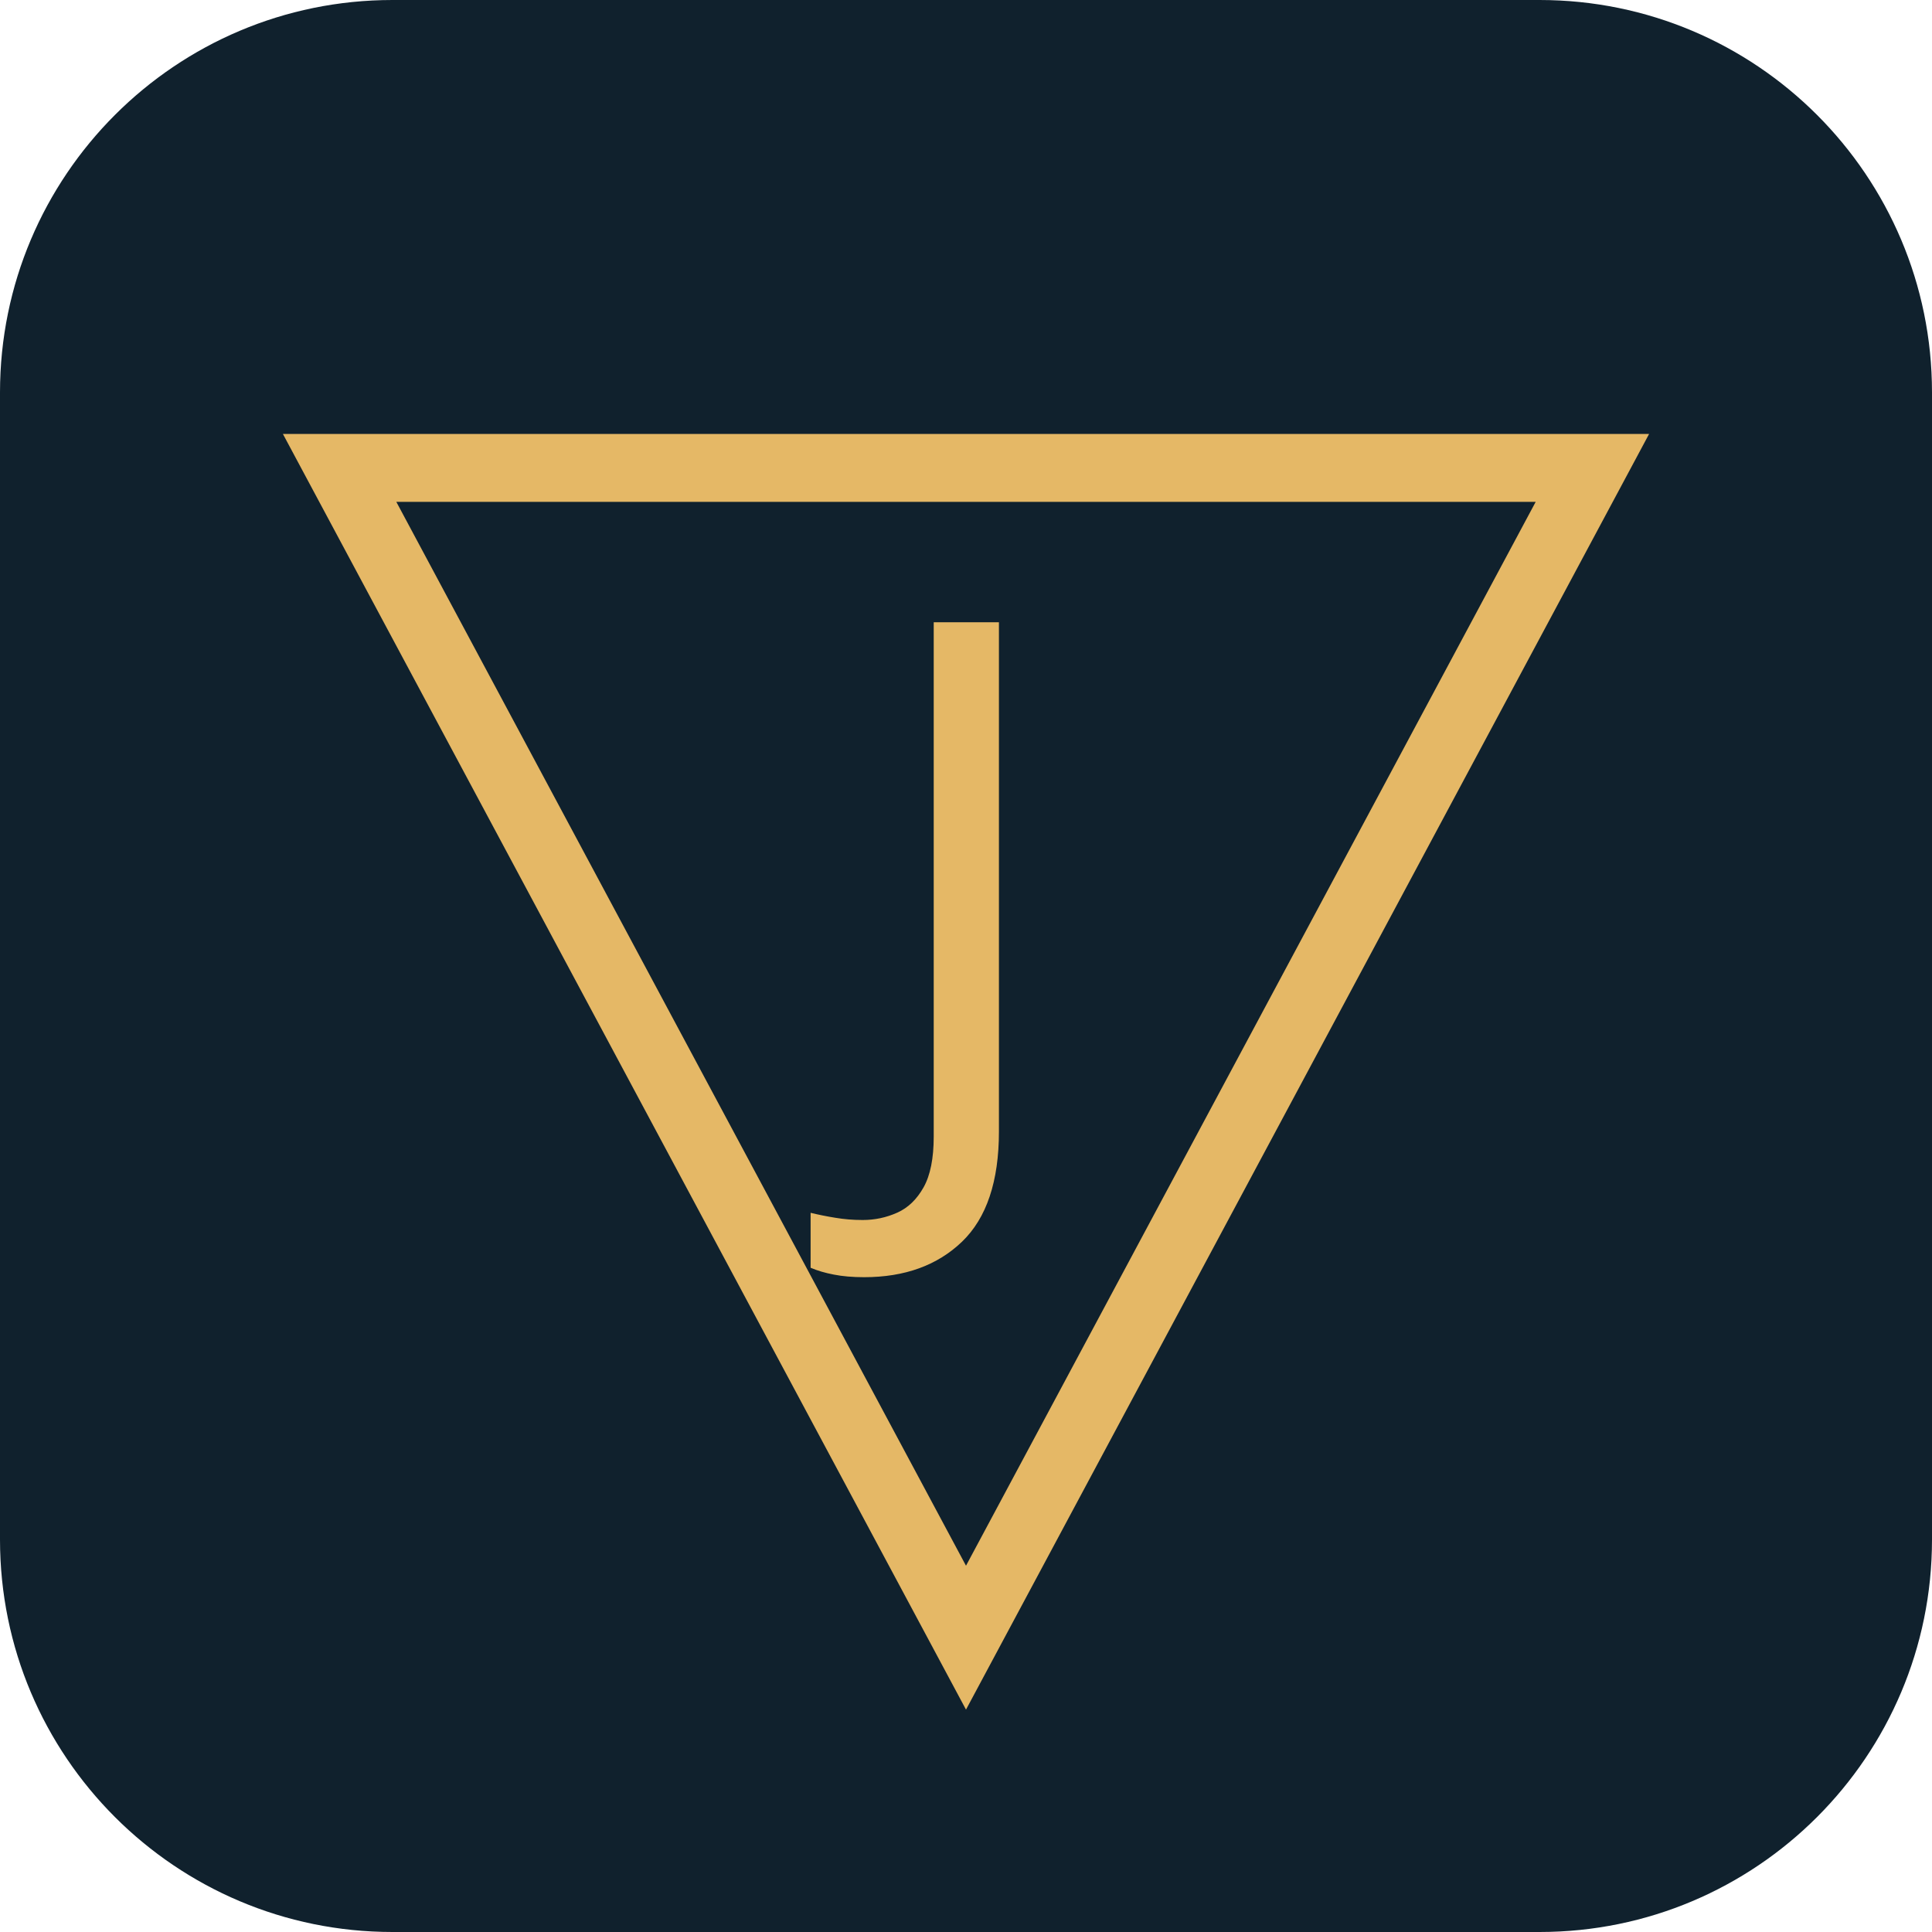
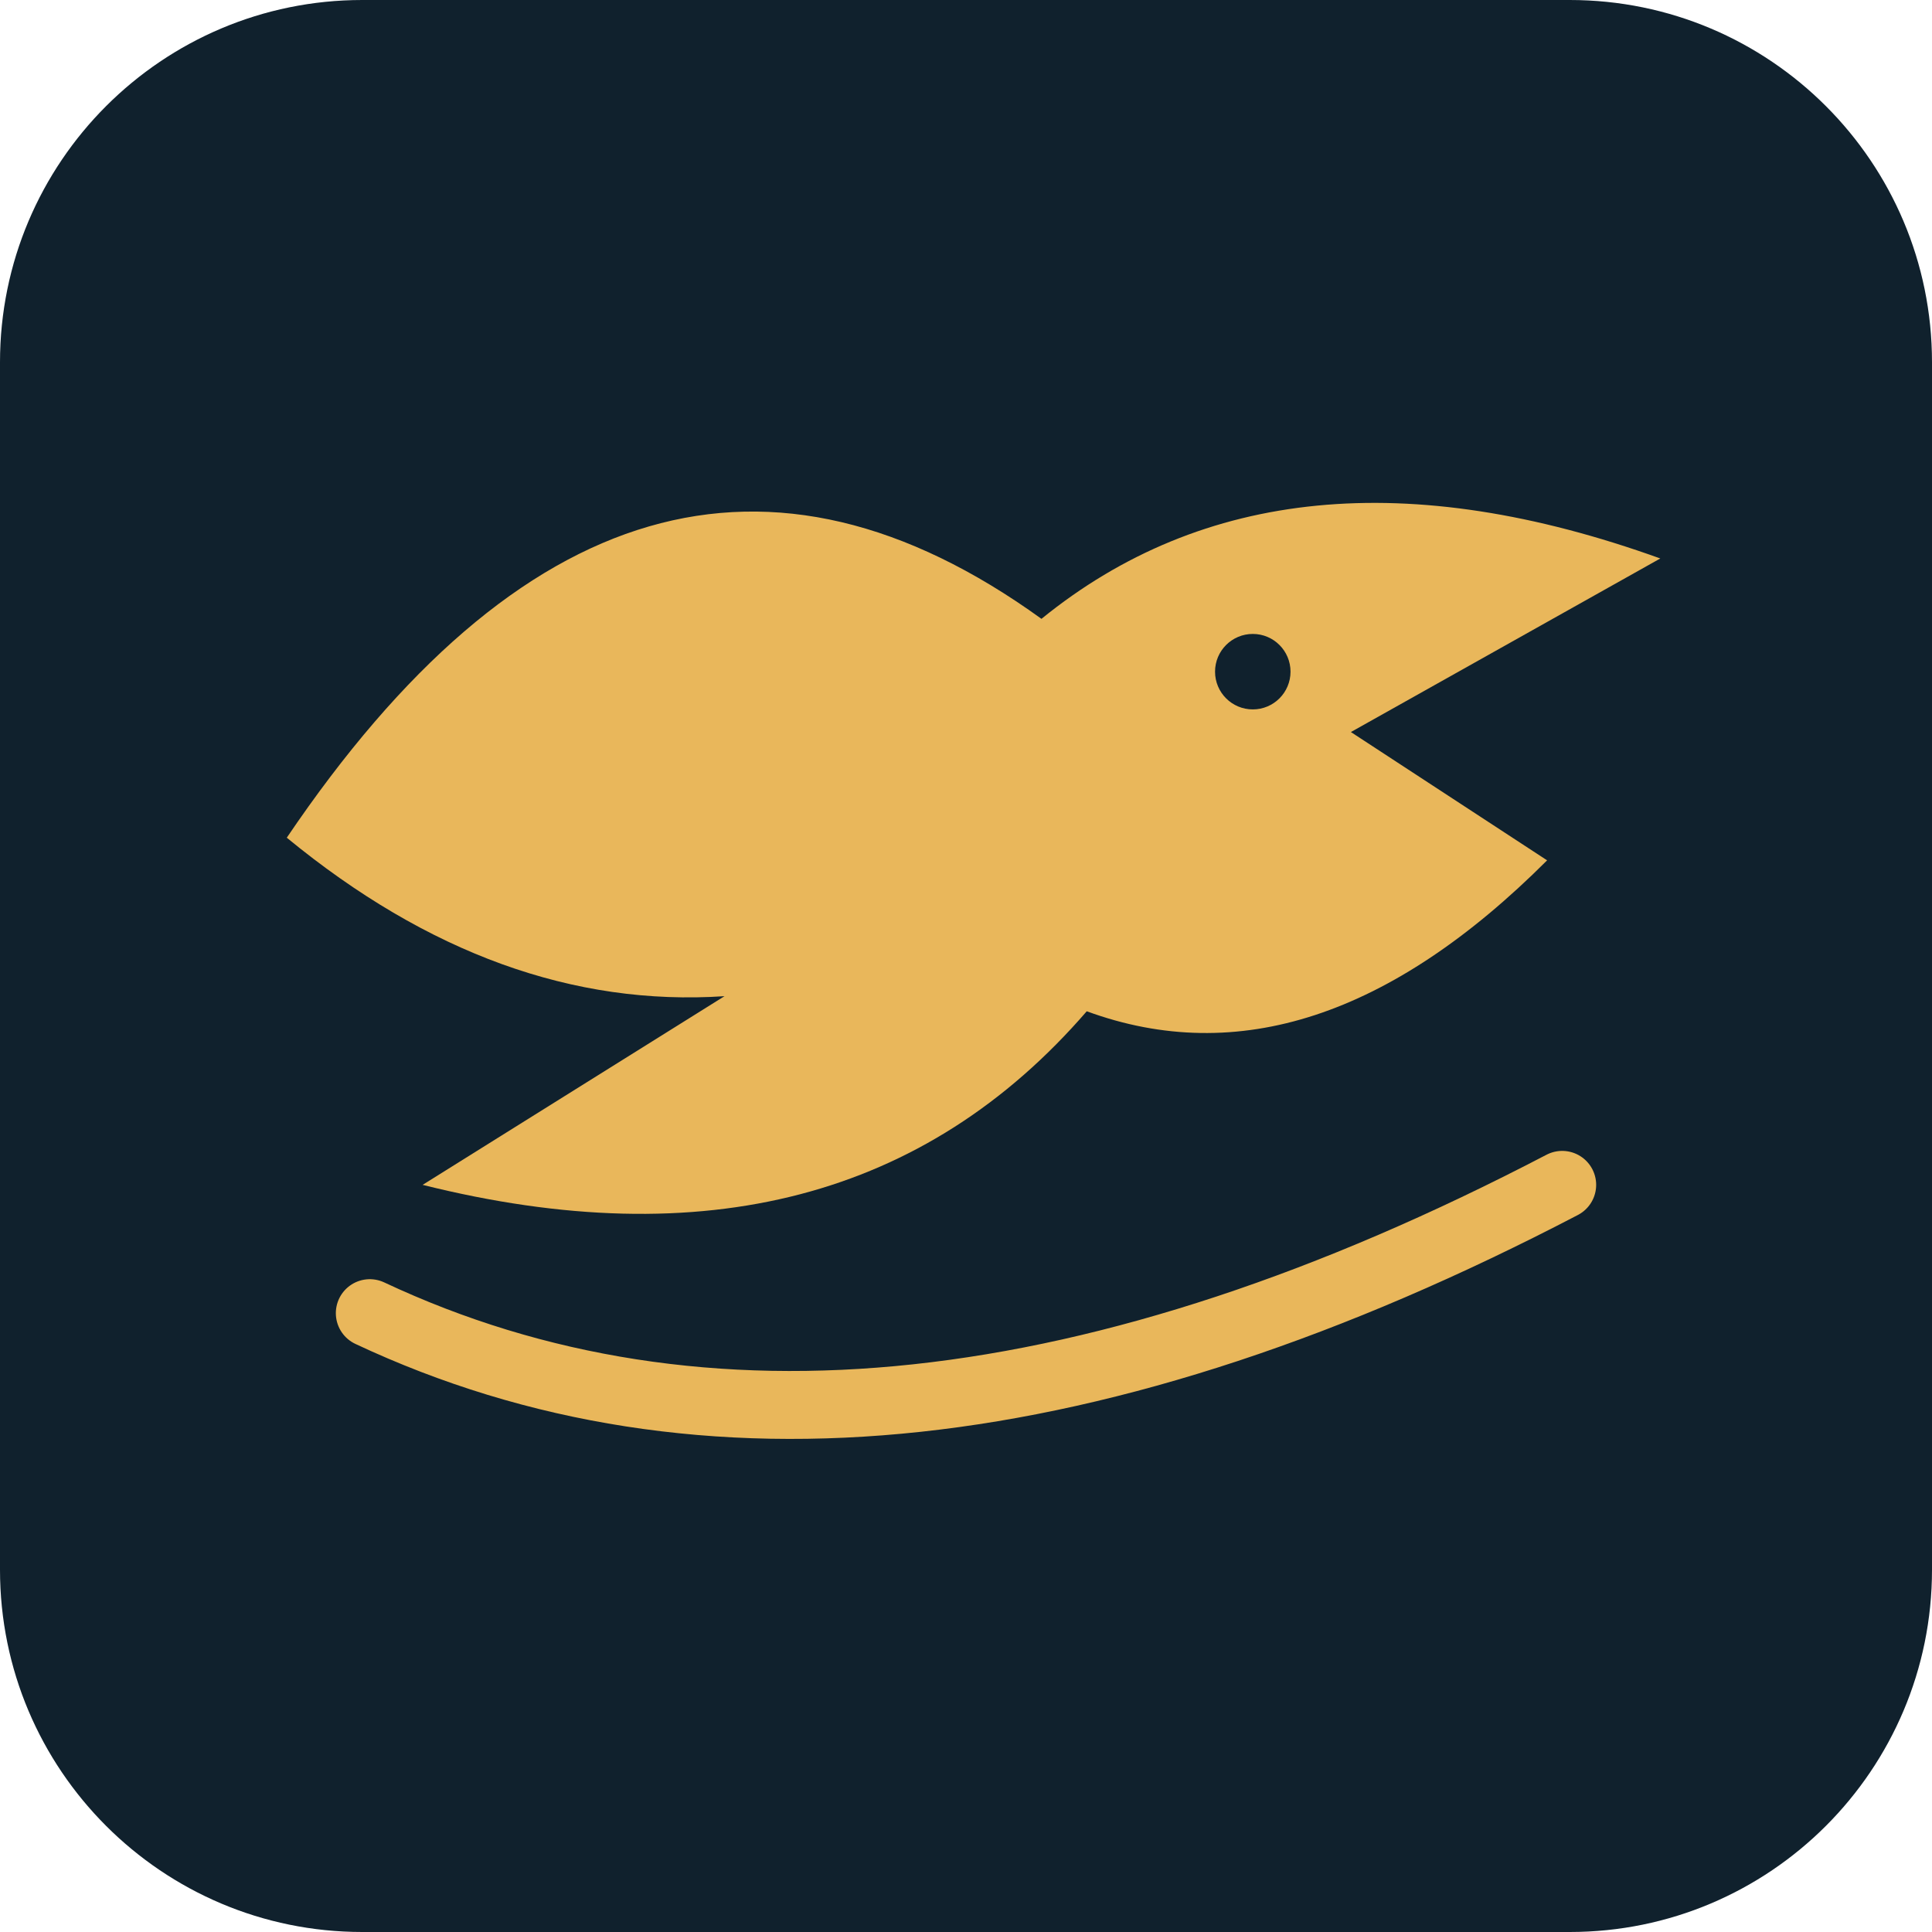
<svg xmlns="http://www.w3.org/2000/svg" width="256" height="256" viewBox="0 0 256 256">
-   <rect width="256" height="256" rx="52" fill="#10212d" />
-   <path d="M45 62h166L128 217z" fill="none" stroke="#e5b866" stroke-width="9" />
-   <text x="128" y="151" text-anchor="middle" font-family="sans-serif" font-size="96" fill="#e5b866">J</text>
+   <rect width="256" height="256" rx="48" fill="#10212d" />
+   <path d="M38 111 Q84 43 138 82 Q170 56 220 74 L179 97 L205 114 Q174 145 144 134 Q112 171 56 157 L96 132 Q66 134 38 111Z" fill="#e9b75b" />
+   <path d="M49 174 Q115 205 207 157" fill="none" stroke="#e9b75b" stroke-width="9" stroke-linecap="round" />
+   <circle cx="166" cy="89" r="5" fill="#10212d" />
</svg>
